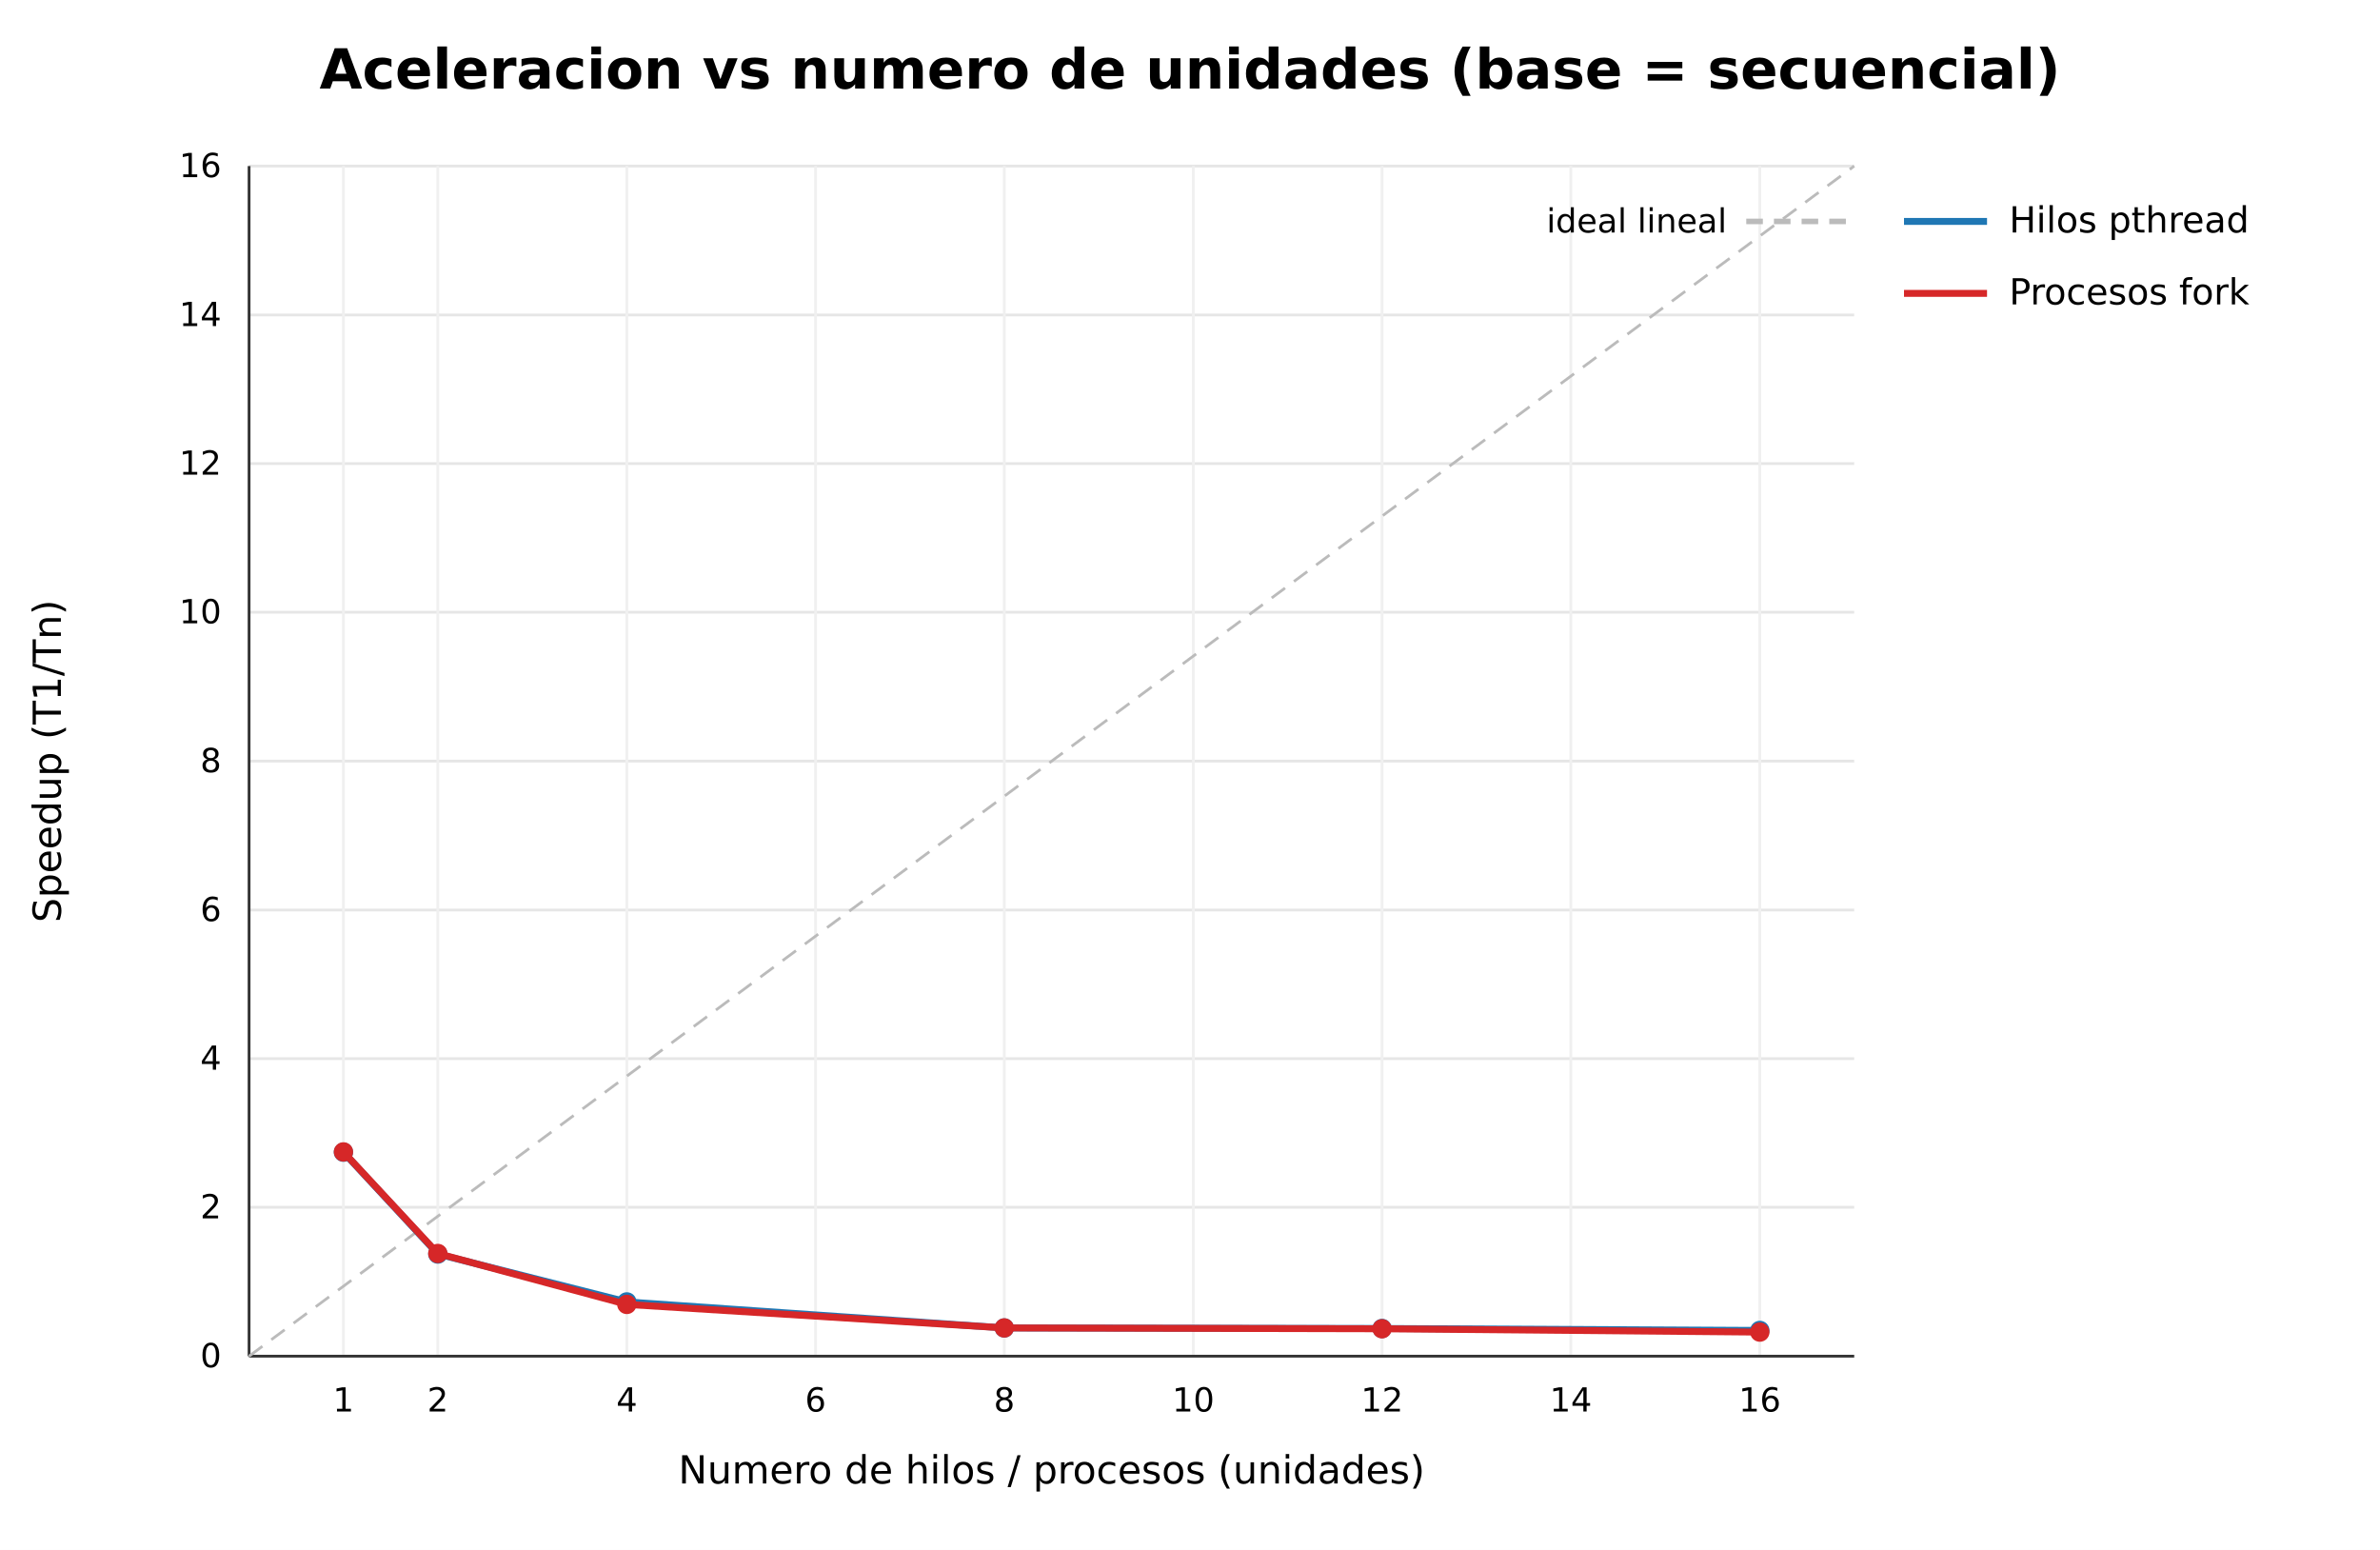
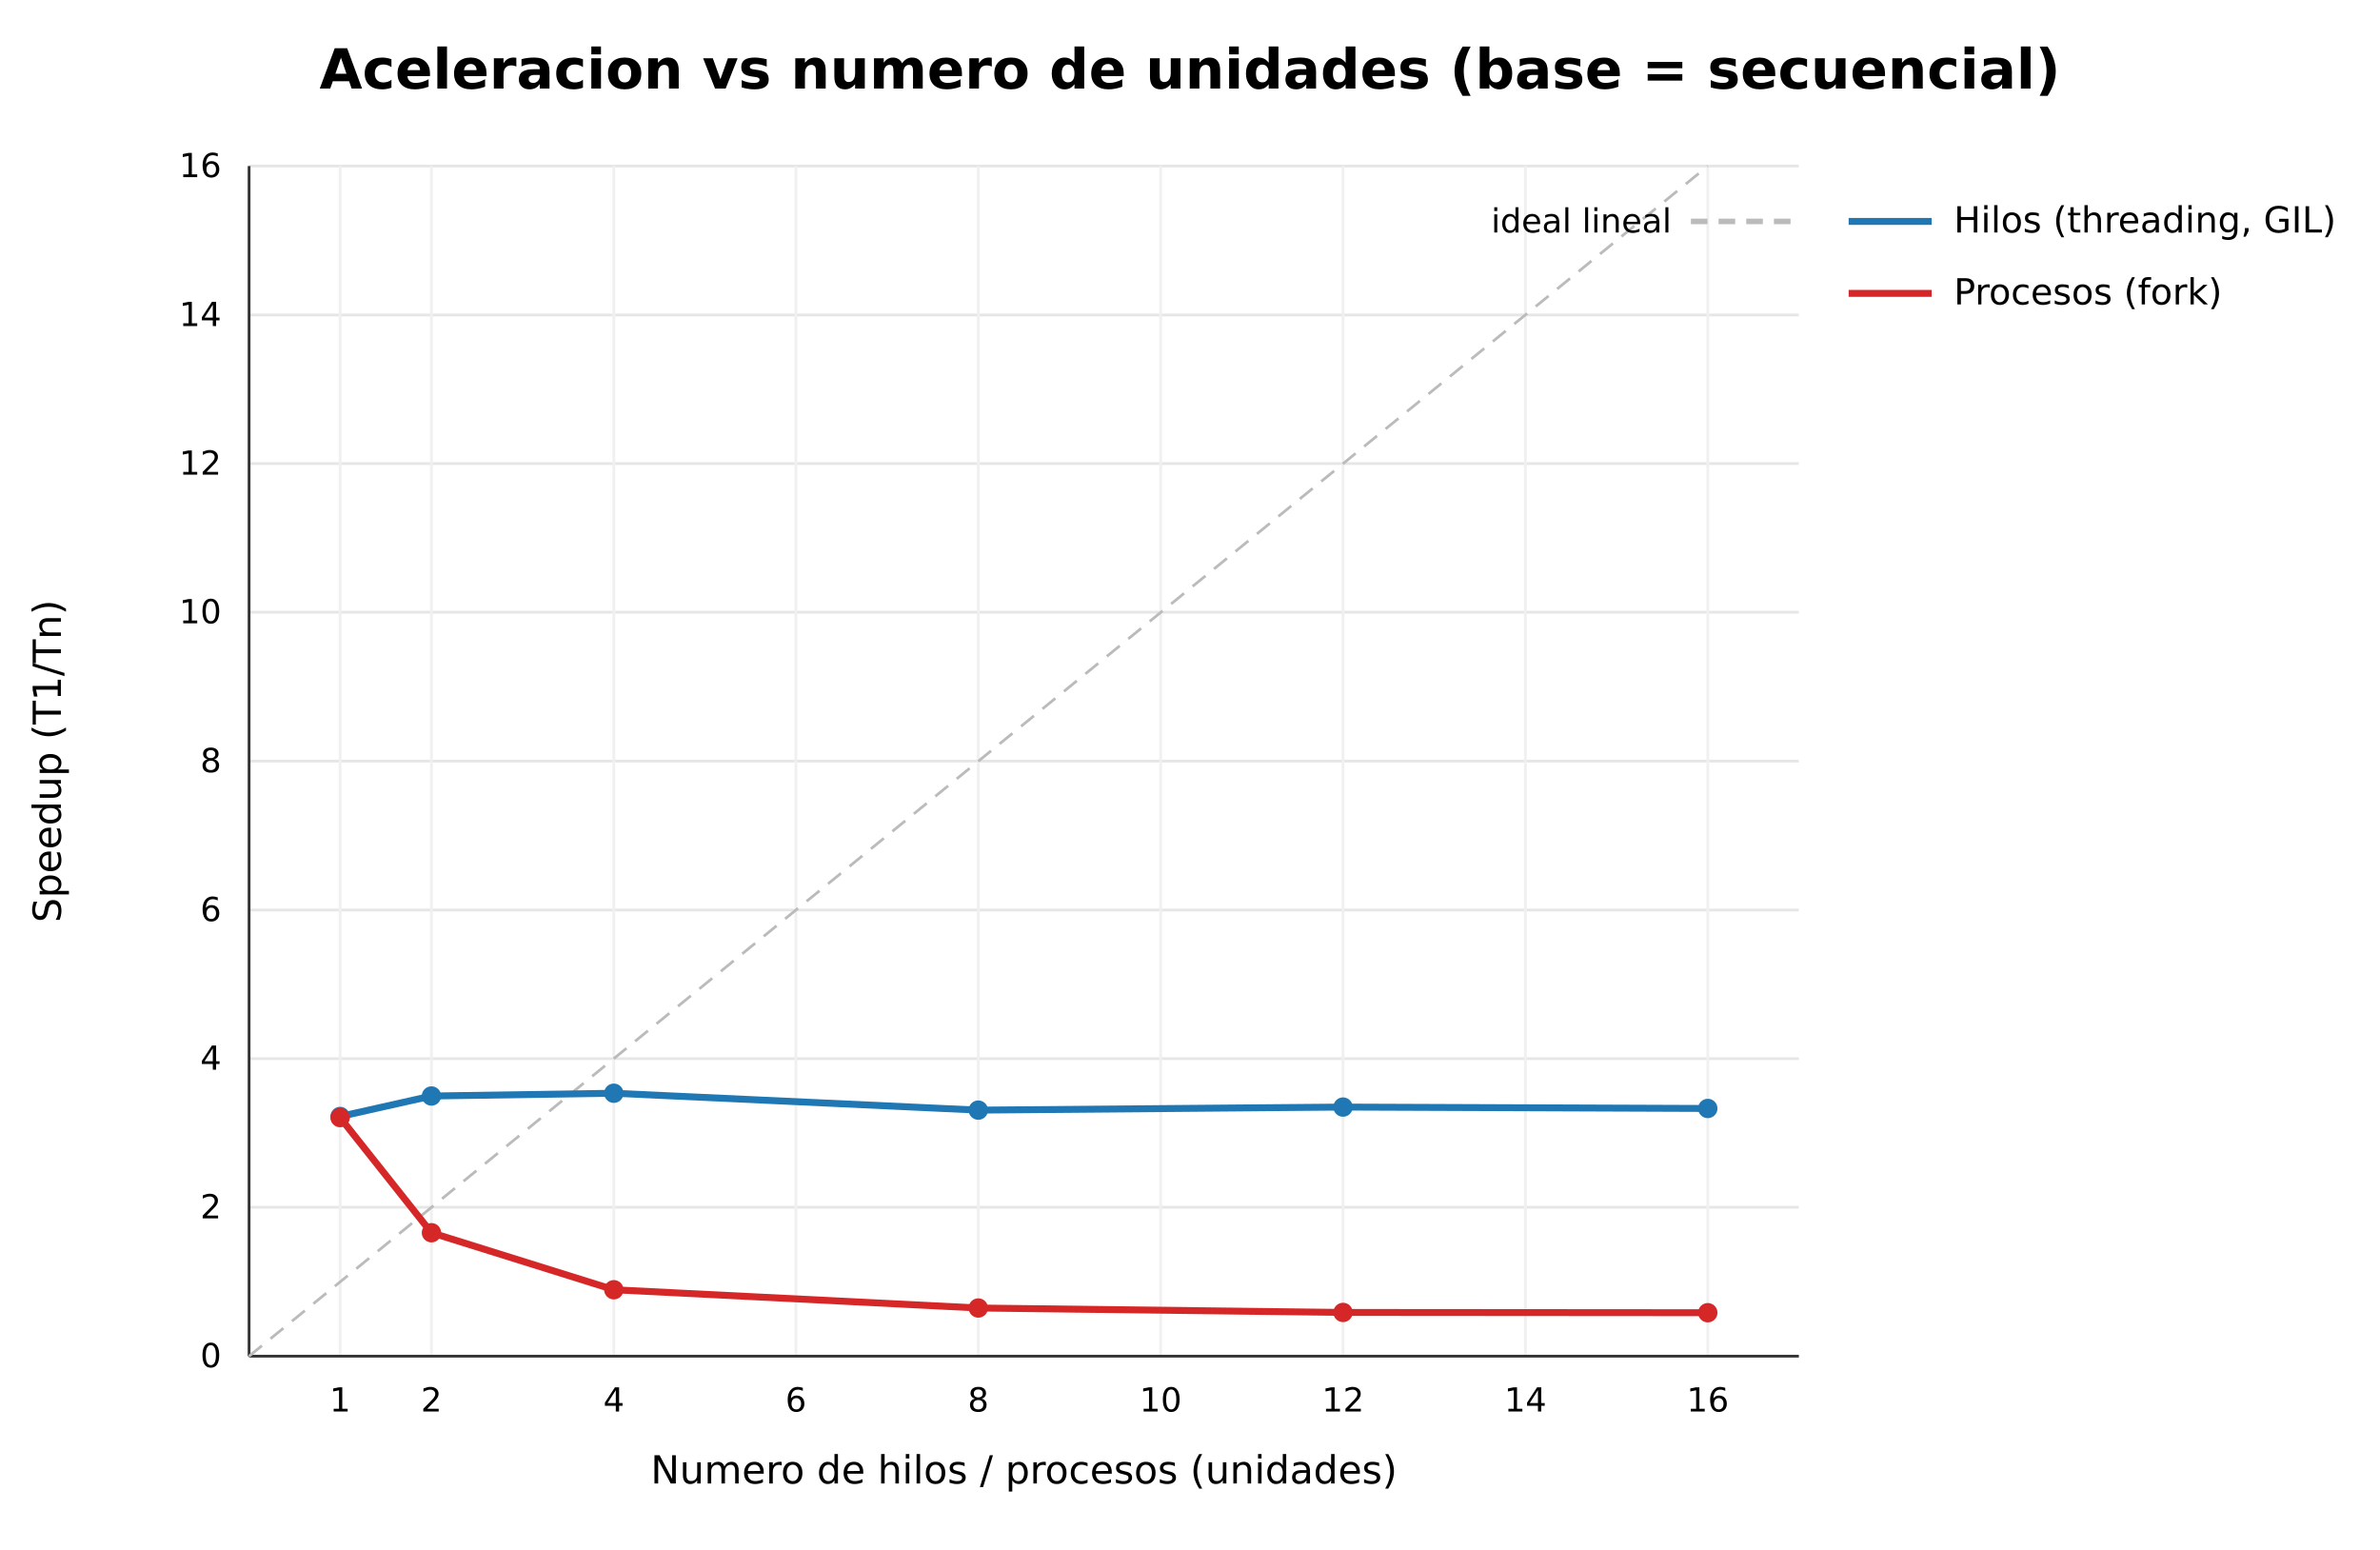
<svg xmlns="http://www.w3.org/2000/svg" width="860" height="560" viewBox="0 0 860 560" font-family="DejaVu Sans, Arial, sans-serif">
  <rect width="860" height="560" fill="white" />
  <text x="430.0" y="32" font-size="20" text-anchor="middle" font-weight="bold">Aceleracion vs numero de unidades (base = secuencial)</text>
-   <line x1="90" y1="490.0" x2="670" y2="490.0" stroke="#e6e6e6" />
+   <line x1="90" y1="490.0" x2="650" y2="490.0" stroke="#e6e6e6" />
  <text x="80" y="494.0" font-size="12" text-anchor="end">0</text>
-   <line x1="90" y1="436.2" x2="670" y2="436.2" stroke="#e6e6e6" />
+   <line x1="90" y1="436.2" x2="650" y2="436.2" stroke="#e6e6e6" />
  <text x="80" y="440.2" font-size="12" text-anchor="end">2</text>
-   <line x1="90" y1="382.5" x2="670" y2="382.5" stroke="#e6e6e6" />
+   <line x1="90" y1="382.5" x2="650" y2="382.5" stroke="#e6e6e6" />
  <text x="80" y="386.5" font-size="12" text-anchor="end">4</text>
-   <line x1="90" y1="328.8" x2="670" y2="328.8" stroke="#e6e6e6" />
+   <line x1="90" y1="328.8" x2="650" y2="328.8" stroke="#e6e6e6" />
  <text x="80" y="332.8" font-size="12" text-anchor="end">6</text>
-   <line x1="90" y1="275.0" x2="670" y2="275.0" stroke="#e6e6e6" />
+   <line x1="90" y1="275.0" x2="650" y2="275.0" stroke="#e6e6e6" />
  <text x="80" y="279.0" font-size="12" text-anchor="end">8</text>
-   <line x1="90" y1="221.2" x2="670" y2="221.2" stroke="#e6e6e6" />
+   <line x1="90" y1="221.2" x2="650" y2="221.2" stroke="#e6e6e6" />
  <text x="80" y="225.2" font-size="12" text-anchor="end">10</text>
-   <line x1="90" y1="167.5" x2="670" y2="167.5" stroke="#e6e6e6" />
+   <line x1="90" y1="167.5" x2="650" y2="167.5" stroke="#e6e6e6" />
  <text x="80" y="171.5" font-size="12" text-anchor="end">12</text>
-   <line x1="90" y1="113.8" x2="670" y2="113.8" stroke="#e6e6e6" />
+   <line x1="90" y1="113.8" x2="650" y2="113.8" stroke="#e6e6e6" />
  <text x="80" y="117.8" font-size="12" text-anchor="end">14</text>
-   <line x1="90" y1="60.0" x2="670" y2="60.0" stroke="#e6e6e6" />
+   <line x1="90" y1="60.0" x2="650" y2="60.0" stroke="#e6e6e6" />
  <text x="80" y="64.0" font-size="12" text-anchor="end">16</text>
-   <line x1="124.1" y1="60" x2="124.1" y2="490" stroke="#f0f0f0" />
-   <text x="124.1" y="510" font-size="12" text-anchor="middle">1</text>
-   <line x1="158.2" y1="60" x2="158.2" y2="490" stroke="#f0f0f0" />
-   <text x="158.2" y="510" font-size="12" text-anchor="middle">2</text>
-   <line x1="226.5" y1="60" x2="226.5" y2="490" stroke="#f0f0f0" />
-   <text x="226.5" y="510" font-size="12" text-anchor="middle">4</text>
-   <line x1="294.7" y1="60" x2="294.7" y2="490" stroke="#f0f0f0" />
-   <text x="294.7" y="510" font-size="12" text-anchor="middle">6</text>
-   <line x1="362.9" y1="60" x2="362.9" y2="490" stroke="#f0f0f0" />
-   <text x="362.9" y="510" font-size="12" text-anchor="middle">8</text>
-   <line x1="431.2" y1="60" x2="431.2" y2="490" stroke="#f0f0f0" />
-   <text x="431.2" y="510" font-size="12" text-anchor="middle">10</text>
-   <line x1="499.4" y1="60" x2="499.4" y2="490" stroke="#f0f0f0" />
-   <text x="499.4" y="510" font-size="12" text-anchor="middle">12</text>
-   <line x1="567.6" y1="60" x2="567.6" y2="490" stroke="#f0f0f0" />
-   <text x="567.6" y="510" font-size="12" text-anchor="middle">14</text>
-   <line x1="635.9" y1="60" x2="635.9" y2="490" stroke="#f0f0f0" />
-   <text x="635.9" y="510" font-size="12" text-anchor="middle">16</text>
+   <line x1="122.9" y1="60" x2="122.9" y2="490" stroke="#f0f0f0" />
+   <text x="122.9" y="510" font-size="12" text-anchor="middle">1</text>
+   <line x1="155.9" y1="60" x2="155.9" y2="490" stroke="#f0f0f0" />
+   <text x="155.9" y="510" font-size="12" text-anchor="middle">2</text>
+   <line x1="221.8" y1="60" x2="221.8" y2="490" stroke="#f0f0f0" />
+   <text x="221.8" y="510" font-size="12" text-anchor="middle">4</text>
+   <line x1="287.6" y1="60" x2="287.6" y2="490" stroke="#f0f0f0" />
+   <text x="287.6" y="510" font-size="12" text-anchor="middle">6</text>
+   <line x1="353.5" y1="60" x2="353.5" y2="490" stroke="#f0f0f0" />
+   <text x="353.5" y="510" font-size="12" text-anchor="middle">8</text>
+   <line x1="419.4" y1="60" x2="419.4" y2="490" stroke="#f0f0f0" />
+   <text x="419.4" y="510" font-size="12" text-anchor="middle">10</text>
+   <line x1="485.3" y1="60" x2="485.3" y2="490" stroke="#f0f0f0" />
+   <text x="485.3" y="510" font-size="12" text-anchor="middle">12</text>
+   <line x1="551.2" y1="60" x2="551.2" y2="490" stroke="#f0f0f0" />
+   <text x="551.2" y="510" font-size="12" text-anchor="middle">14</text>
+   <line x1="617.1" y1="60" x2="617.1" y2="490" stroke="#f0f0f0" />
+   <text x="617.1" y="510" font-size="12" text-anchor="middle">16</text>
  <line x1="90" y1="60" x2="90" y2="490" stroke="#333" />
-   <line x1="90" y1="490" x2="670" y2="490" stroke="#333" />
-   <text x="380" y="536" font-size="14" text-anchor="middle">Numero de hilos / procesos (unidades)</text>
+   <line x1="90" y1="490" x2="650" y2="490" stroke="#333" />
+   <text x="370" y="536" font-size="14" text-anchor="middle">Numero de hilos / procesos (unidades)</text>
  <text x="22" y="275" font-size="14" text-anchor="middle" transform="rotate(-90 22 275)">Speedup (T1/Tn)</text>
-   <line x1="90.0" y1="490.0" x2="670.0" y2="60.0" stroke="#bbb" stroke-dasharray="6 4" />
-   <polyline points="124.1,416.3 158.2,453.1 226.5,470.4 362.9,479.8 499.4,480.0 635.9,480.7" fill="none" stroke="#1f77b4" stroke-width="2.5" />
-   <line x1="124.1" y1="416.6" x2="124.1" y2="415.9" stroke="#1f77b4" stroke-width="1.5" />
-   <circle cx="124.1" cy="416.3" r="3.5" fill="#1f77b4" />
-   <line x1="158.2" y1="453.2" x2="158.2" y2="453.1" stroke="#1f77b4" stroke-width="1.5" />
-   <circle cx="158.2" cy="453.1" r="3.5" fill="#1f77b4" />
-   <line x1="226.5" y1="471.4" x2="226.5" y2="469.9" stroke="#1f77b4" stroke-width="1.5" />
-   <circle cx="226.5" cy="470.4" r="3.5" fill="#1f77b4" />
-   <line x1="362.9" y1="479.8" x2="362.9" y2="479.8" stroke="#1f77b4" stroke-width="1.5" />
-   <circle cx="362.9" cy="479.8" r="3.5" fill="#1f77b4" />
-   <line x1="499.4" y1="480.1" x2="499.4" y2="479.7" stroke="#1f77b4" stroke-width="1.5" />
-   <circle cx="499.4" cy="480.0" r="3.5" fill="#1f77b4" />
-   <line x1="635.9" y1="481.0" x2="635.9" y2="480.4" stroke="#1f77b4" stroke-width="1.5" />
-   <circle cx="635.9" cy="480.7" r="3.5" fill="#1f77b4" />
-   <polyline points="124.1,416.2 158.2,452.9 226.5,471.3 362.9,479.8 499.4,480.1 635.9,481.3" fill="none" stroke="#d62728" stroke-width="2.5" />
-   <line x1="124.1" y1="416.3" x2="124.1" y2="415.8" stroke="#d62728" stroke-width="1.5" />
-   <circle cx="124.1" cy="416.2" r="3.5" fill="#d62728" />
-   <line x1="158.2" y1="453.1" x2="158.2" y2="452.8" stroke="#d62728" stroke-width="1.5" />
-   <circle cx="158.2" cy="452.9" r="3.5" fill="#d62728" />
-   <line x1="226.5" y1="471.5" x2="226.5" y2="471.1" stroke="#d62728" stroke-width="1.5" />
-   <circle cx="226.5" cy="471.3" r="3.5" fill="#d62728" />
-   <line x1="362.9" y1="479.8" x2="362.9" y2="479.7" stroke="#d62728" stroke-width="1.5" />
-   <circle cx="362.9" cy="479.8" r="3.5" fill="#d62728" />
-   <line x1="499.4" y1="480.3" x2="499.4" y2="479.9" stroke="#d62728" stroke-width="1.5" />
-   <circle cx="499.4" cy="480.1" r="3.5" fill="#d62728" />
-   <line x1="635.9" y1="481.4" x2="635.9" y2="481.3" stroke="#d62728" stroke-width="1.5" />
-   <circle cx="635.9" cy="481.3" r="3.5" fill="#d62728" />
-   <line x1="667.0" y1="80" x2="630.0" y2="80" stroke="#bbb" stroke-dasharray="6 4" stroke-width="2" />
-   <text x="624.0" y="84" font-size="12" text-anchor="end">ideal lineal</text>
-   <line x1="688" y1="80" x2="718" y2="80" stroke="#1f77b4" stroke-width="2.5" />
-   <text x="726" y="84" font-size="13">Hilos pthread</text>
-   <line x1="688" y1="106" x2="718" y2="106" stroke="#d62728" stroke-width="2.5" />
-   <text x="726" y="110" font-size="13">Procesos fork</text>
+   <line x1="90.0" y1="490.0" x2="617.1" y2="60.0" stroke="#bbb" stroke-dasharray="6 4" />
+   <polyline points="122.9,403.4 155.9,396.0 221.8,395.0 353.5,401.1 485.3,400.0 617.1,400.5" fill="none" stroke="#1f77b4" stroke-width="2.5" />
+   <line x1="122.9" y1="404.1" x2="122.9" y2="402.5" stroke="#1f77b4" stroke-width="1.5" />
+   <circle cx="122.9" cy="403.4" r="3.5" fill="#1f77b4" />
+   <line x1="155.9" y1="396.5" x2="155.9" y2="395.6" stroke="#1f77b4" stroke-width="1.5" />
+   <circle cx="155.9" cy="396.0" r="3.5" fill="#1f77b4" />
+   <line x1="221.8" y1="395.5" x2="221.8" y2="394.6" stroke="#1f77b4" stroke-width="1.5" />
+   <circle cx="221.8" cy="395.0" r="3.5" fill="#1f77b4" />
+   <line x1="353.5" y1="401.9" x2="353.5" y2="400.0" stroke="#1f77b4" stroke-width="1.5" />
+   <circle cx="353.5" cy="401.1" r="3.5" fill="#1f77b4" />
+   <line x1="485.3" y1="400.5" x2="485.3" y2="399.5" stroke="#1f77b4" stroke-width="1.5" />
+   <circle cx="485.3" cy="400.0" r="3.5" fill="#1f77b4" />
+   <line x1="617.1" y1="401.0" x2="617.1" y2="399.8" stroke="#1f77b4" stroke-width="1.5" />
+   <circle cx="617.1" cy="400.5" r="3.5" fill="#1f77b4" />
+   <polyline points="122.9,403.8 155.9,445.4 221.8,466.0 353.5,472.6 485.3,474.2 617.1,474.3" fill="none" stroke="#d62728" stroke-width="2.5" />
+   <line x1="122.9" y1="404.0" x2="122.9" y2="403.6" stroke="#d62728" stroke-width="1.5" />
+   <circle cx="122.9" cy="403.8" r="3.5" fill="#d62728" />
+   <line x1="155.9" y1="445.6" x2="155.9" y2="444.9" stroke="#d62728" stroke-width="1.5" />
+   <circle cx="155.9" cy="445.4" r="3.5" fill="#d62728" />
+   <line x1="221.8" y1="467.0" x2="221.8" y2="464.3" stroke="#d62728" stroke-width="1.5" />
+   <circle cx="221.8" cy="466.0" r="3.5" fill="#d62728" />
+   <line x1="353.5" y1="473.4" x2="353.5" y2="471.6" stroke="#d62728" stroke-width="1.5" />
+   <circle cx="353.5" cy="472.6" r="3.5" fill="#d62728" />
+   <line x1="485.3" y1="474.6" x2="485.3" y2="473.5" stroke="#d62728" stroke-width="1.5" />
+   <circle cx="485.3" cy="474.2" r="3.5" fill="#d62728" />
+   <line x1="617.1" y1="475.0" x2="617.1" y2="473.9" stroke="#d62728" stroke-width="1.5" />
+   <circle cx="617.1" cy="474.3" r="3.5" fill="#d62728" />
+   <line x1="647.0" y1="80" x2="610.0" y2="80" stroke="#bbb" stroke-dasharray="6 4" stroke-width="2" />
+   <text x="604.0" y="84" font-size="12" text-anchor="end">ideal lineal</text>
+   <line x1="668" y1="80" x2="698" y2="80" stroke="#1f77b4" stroke-width="2.5" />
+   <text x="706" y="84" font-size="13">Hilos (threading, GIL)</text>
+   <line x1="668" y1="106" x2="698" y2="106" stroke="#d62728" stroke-width="2.5" />
+   <text x="706" y="110" font-size="13">Procesos (fork)</text>
</svg>
